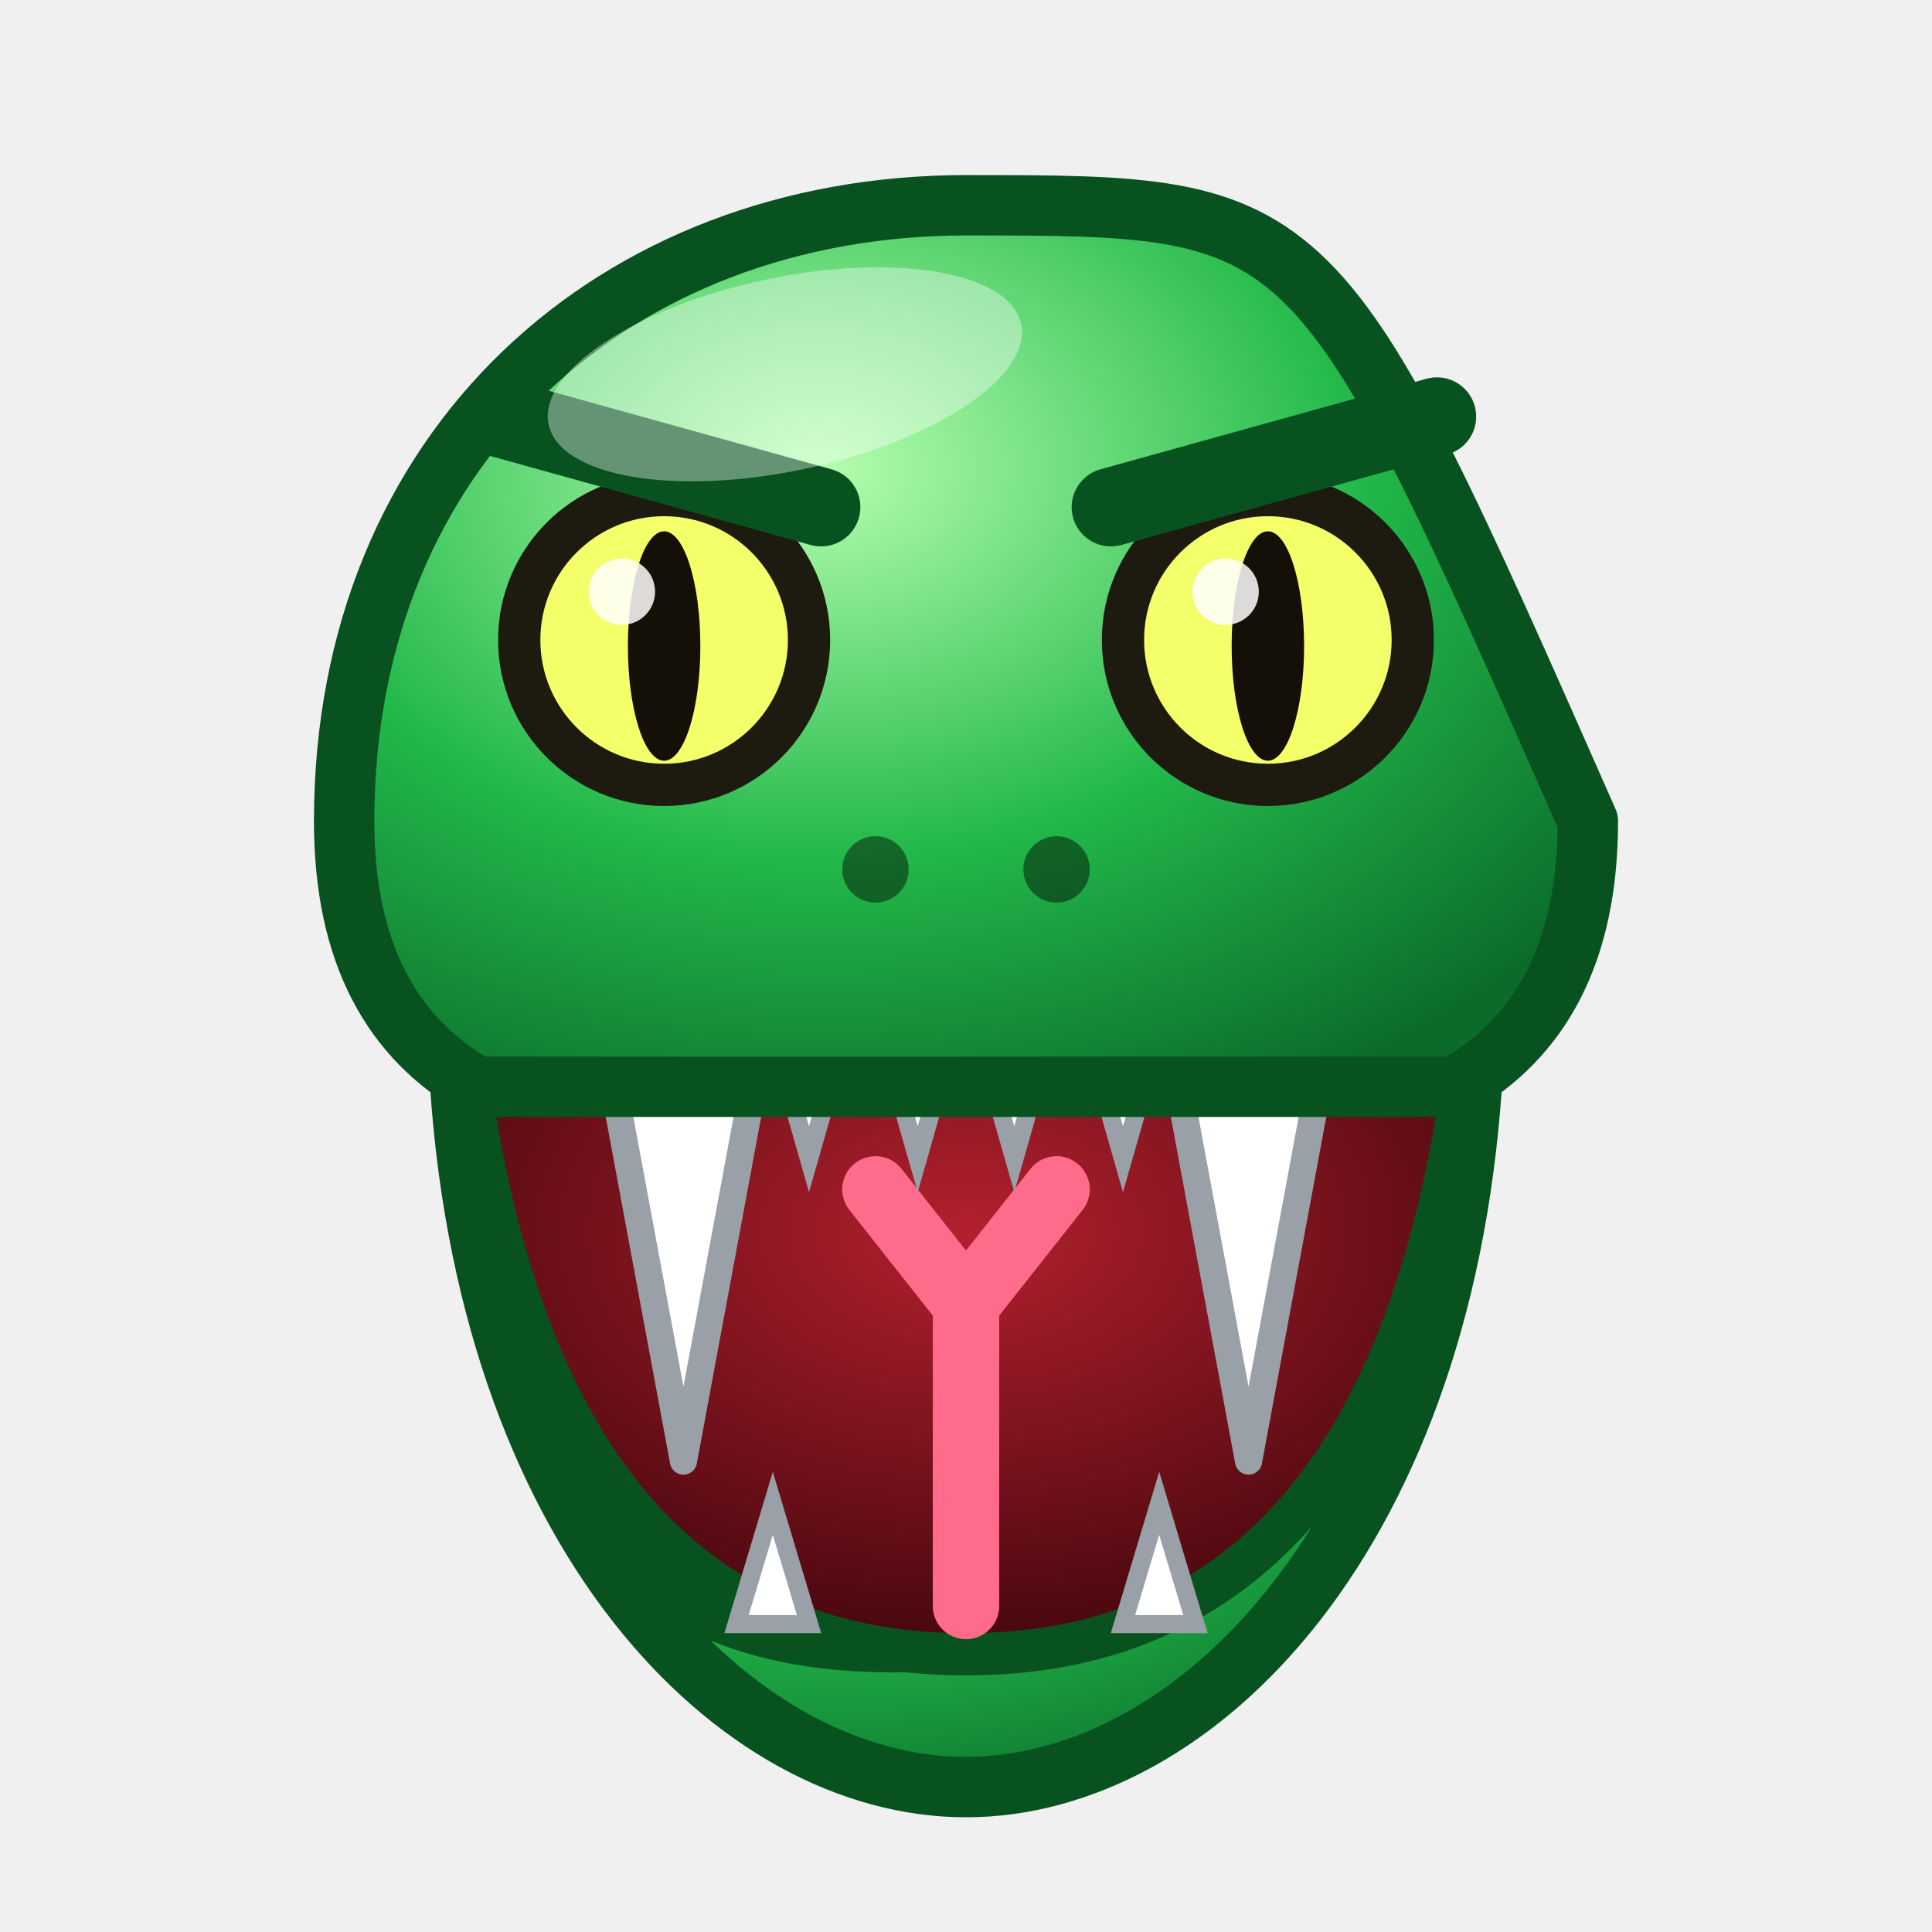
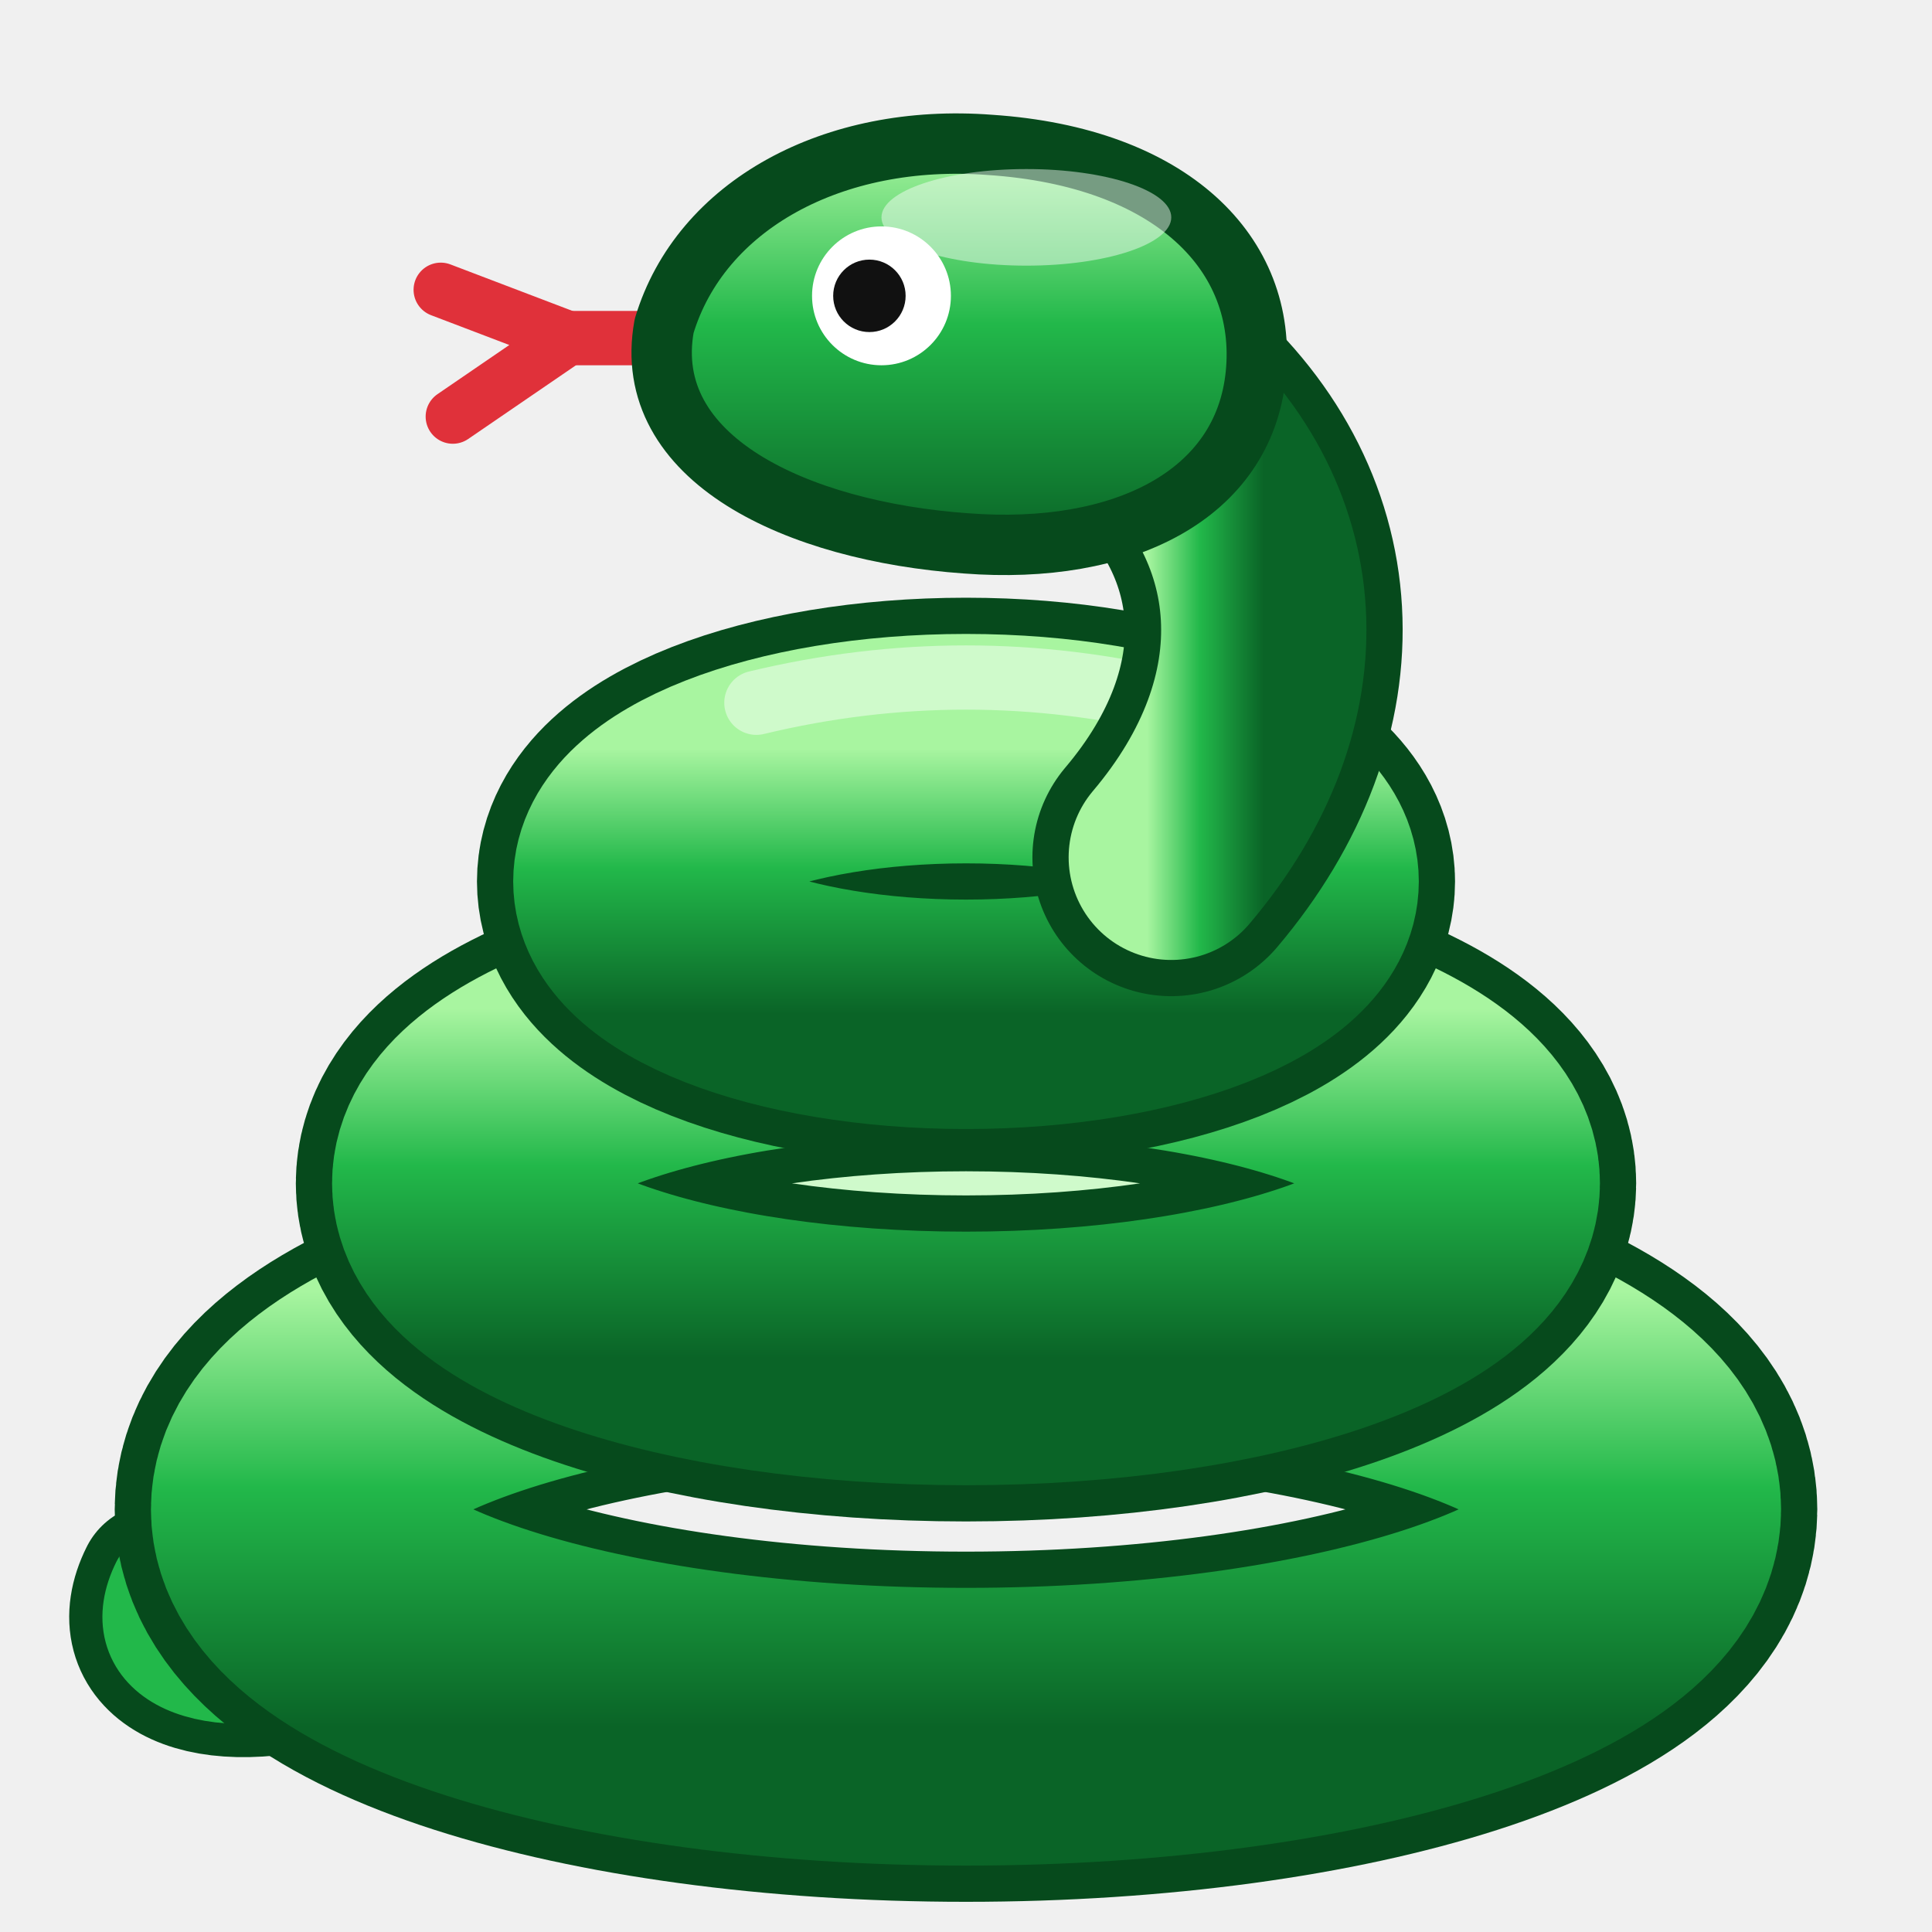
<svg xmlns="http://www.w3.org/2000/svg" viewBox="0 0 32 32">
  <defs>
-     <radialGradient id="h" cx=".38" cy=".3" r=".8">
-       <stop offset="0" stop-color="#b6ffb0" />
-       <stop offset=".55" stop-color="#22b84a" />
-       <stop offset="1" stop-color="#0b6b2a" />
-     </radialGradient>
-     <radialGradient id="m" cx=".5" cy=".35" r=".7">
-       <stop offset="0" stop-color="#b3202e" />
-       <stop offset="1" stop-color="#3d050c" />
-     </radialGradient>
+     <linearGradient id="t" x1="0" y1="0" x2="0" y2="1">
+       <stop offset="0" stop-color="#a8f5a0" />
+       <stop offset=".45" stop-color="#22b84a" />
+       <stop offset="1" stop-color="#0a6427" />
+     </linearGradient>
+     <linearGradient id="n" x1="0" y1="0" x2="1" y2="0">
+       <stop offset="0" stop-color="#a8f5a0" />
+       <stop offset=".45" stop-color="#22b84a" />
+       <stop offset="1" stop-color="#0a6427" />
+     </linearGradient>
  </defs>
-   <path d="M7.6 17.6C8.0 25.4 12.2 29.6 16 29.6S24 25.4 24.4 17.6c-.8 6-4.4 9.6-9.6 9.6S8.4 23.6 7.6 17.6z" fill="url(#h)" stroke="#07521f" stroke-linejoin="round" />
-   <path d="M7.76 17.8C9.2 17 12.4 16.6 16 16.6S22.8 17 24.24 17.8C23.44 23.6 21 27.4 16 27.4S8.56 23.6 7.76 17.8z" fill="url(#m)" stroke="#07521f" stroke-width=".7" stroke-linejoin="round" />
-   <path d="M16 26.6V21.4M16 21.6l-1.5-1.9M16 21.6l1.5-1.9" fill="none" stroke="#ff6b8a" stroke-width="1.1" stroke-linecap="round" stroke-linejoin="round" />
-   <path d="M10.02 17.2L11.32 24.2L12.62 17.2z" fill="#fff" stroke="#9aa0a8" stroke-width=".45" stroke-linejoin="round" />
-   <path d="M19.38 17.2L20.68 24.2L21.98 17.2z" fill="#fff" stroke="#9aa0a8" stroke-width=".45" stroke-linejoin="round" />
-   <path d="M12.8 17.1L13.4 19.2L14.0 17.1z" fill="#fff" stroke="#9aa0a8" stroke-width=".3" />
-   <path d="M14.6 17.1L15.2 19.2L15.8 17.1z" fill="#fff" stroke="#9aa0a8" stroke-width=".3" />
-   <path d="M16.2 17.1L16.8 19.2L17.4 17.1z" fill="#fff" stroke="#9aa0a8" stroke-width=".3" />
-   <path d="M18.0 17.1L18.6 19.2L19.2 17.1z" fill="#fff" stroke="#9aa0a8" stroke-width=".3" />
-   <path d="M12.2 26.9L12.8 24.9L13.4 26.9z" fill="#fff" stroke="#9aa0a8" stroke-width=".3" />
-   <path d="M18.6 26.9L19.2 24.9L19.8 26.9z" fill="#fff" stroke="#9aa0a8" stroke-width=".3" />
-   <path d="M5.7 13.6C5.7 7.4 10.2 3.4 16 3.4S21.8 3.4 26.3 13.6c0 2.2-.8 3.6-2.2 4.4H7.9c-1.4-.8-2.2-2.2-2.2-4.4z" fill="url(#h)" stroke="#07521f" stroke-linejoin="round" />
-   <circle cx="14.5" cy="14.4" r=".55" fill="#000" opacity=".45" />
-   <circle cx="17.5" cy="14.4" r=".55" fill="#000" opacity=".45" />
-   <circle cx="11.0" cy="10.6" r="2.4" fill="#f4ff6a" stroke="#1d1a10" stroke-width=".7" />
-   <ellipse cx="11.0" cy="10.7" rx=".6" ry="1.9" fill="#141008" />
-   <circle cx="10.3" cy="9.8" r=".55" fill="#fff" opacity=".85" />
-   <path d="M8.2 6.9L13.6 8.4" stroke="#07521f" stroke-width="1.3" stroke-linecap="round" />
-   <circle cx="21.0" cy="10.6" r="2.4" fill="#f4ff6a" stroke="#1d1a10" stroke-width=".7" />
-   <ellipse cx="21.0" cy="10.7" rx=".6" ry="1.9" fill="#141008" />
-   <circle cx="20.3" cy="9.8" r=".55" fill="#fff" opacity=".85" />
-   <path d="M23.8 6.9L18.4 8.4" stroke="#07521f" stroke-width="1.3" stroke-linecap="round" />
-   <ellipse cx="13" cy="6.2" rx="4" ry="1.6" fill="#fff" opacity=".38" transform="rotate(-12 13 6.2)" />
+   <path d="M5.4 27.6C3.2 28.2 2 27.4 2.6 26.2" fill="none" stroke="#064a1c" stroke-width="2.6" stroke-linecap="round" />
+   <path d="M5.4 27.6C3.2 28.2 2 27.4 2.6 26.2" fill="none" stroke="#22b84a" stroke-width="1.5" stroke-linecap="round" />
+   <ellipse cx="16" cy="25" rx="11.2" ry="3.6" fill="none" stroke="#064a1c" stroke-width="5.8" />
+   <ellipse cx="16" cy="25" rx="11.2" ry="3.6" fill="none" stroke="url(#t)" stroke-width="4.6" />
+   <path d="M9.056 20.48Q16 19.468 22.944 20.48" fill="none" stroke="#fff" stroke-width="1.288" stroke-linecap="round" opacity=".45" />
+   <ellipse cx="16" cy="19.6" rx="8.4" ry="2.9" fill="none" stroke="#064a1c" stroke-width="5.4" />
+   <ellipse cx="16" cy="19.6" rx="8.4" ry="2.9" fill="none" stroke="url(#t)" stroke-width="4.2" />
+   <path d="M10.792 15.86Q16 14.936 21.208 15.86" fill="none" stroke="#fff" stroke-width="1.176" stroke-linecap="round" opacity=".45" />
+   <ellipse cx="16" cy="14.6" rx="5.6" ry="2.2" fill="none" stroke="#064a1c" stroke-width="5.0" />
+   <ellipse cx="16" cy="14.6" rx="5.6" ry="2.2" fill="none" stroke="url(#t)" stroke-width="3.8" />
+   <path d="M12.528 11.64Q16 10.804 19.472 11.64" fill="none" stroke="#fff" stroke-width="1.064" stroke-linecap="round" opacity=".45" />
+   <path d="M19.4 14.2C21.6 11.6 21.4 8.6 19 6.6" fill="none" stroke="#064a1c" stroke-width="4.6" stroke-linecap="round" />
+   <path d="M19.4 14.2C21.6 11.6 21.4 8.6 19 6.6" fill="none" stroke="url(#n)" stroke-width="3.4" stroke-linecap="round" />
+   <path d="M9.4 5.6l-2.1-.8M9.4 5.6l-1.9 1.3" stroke="#e0313a" stroke-width=".9" stroke-linecap="round" />
+   <path d="M11.4 5.6H9.4" stroke="#e0313a" stroke-width=".9" stroke-linecap="round" />
+   <path d="M11 5.4C11.6 3.4 13.8 2.2 16.4 2.4C19.4 2.6 21 4.2 20.8 6.2C20.6 8.2 18.6 9.2 16 9C13.2 8.8 10.6 7.6 11 5.4z" fill="url(#t)" stroke="#064a1c" stroke-linejoin="round" />
+   <circle cx="14.6" cy="4.9" r="1.15" fill="#fff" />
+   <circle cx="14.4" cy="4.9" r=".6" fill="#111" />
+   <ellipse cx="17" cy="3.6" rx="2.4" ry=".8" fill="#fff" opacity=".45" />
</svg>
